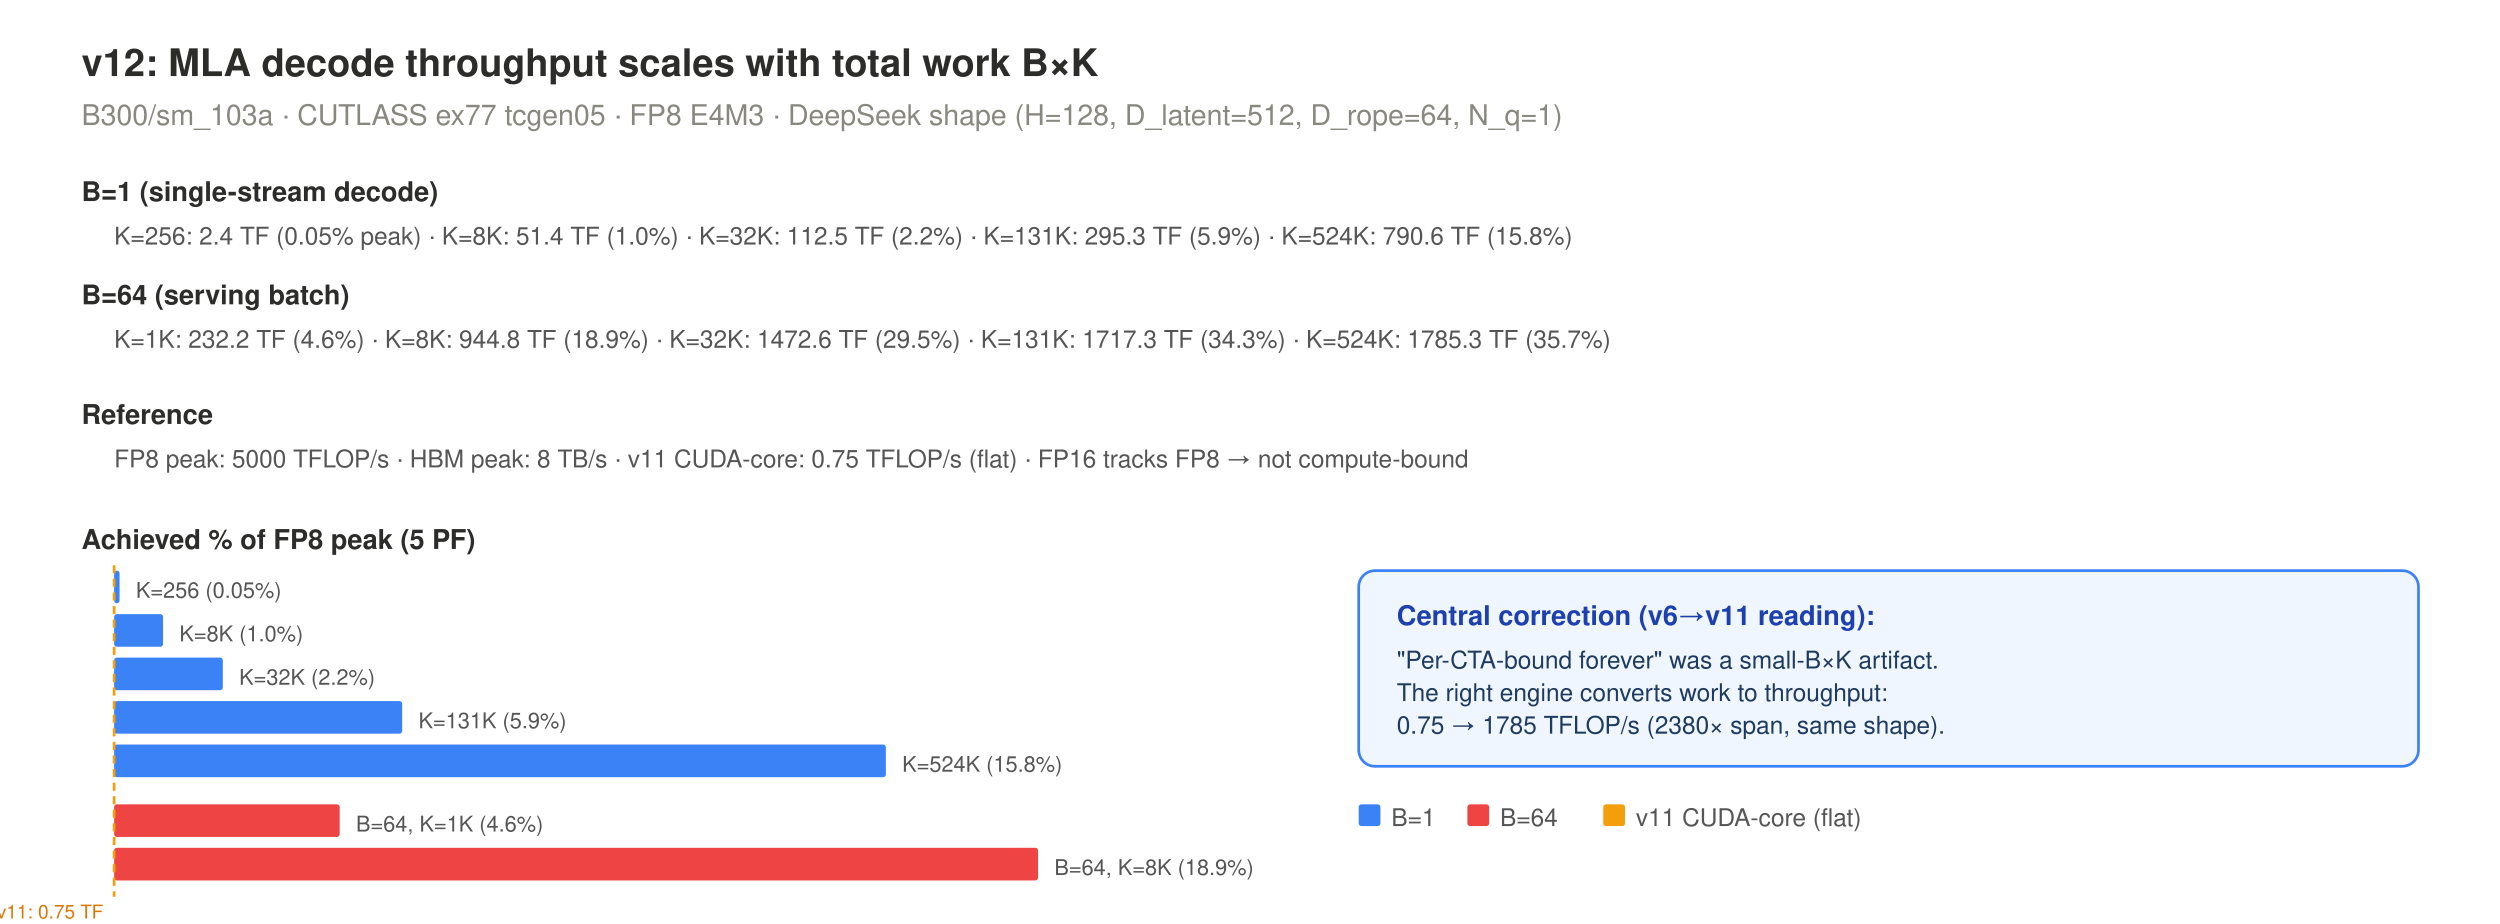
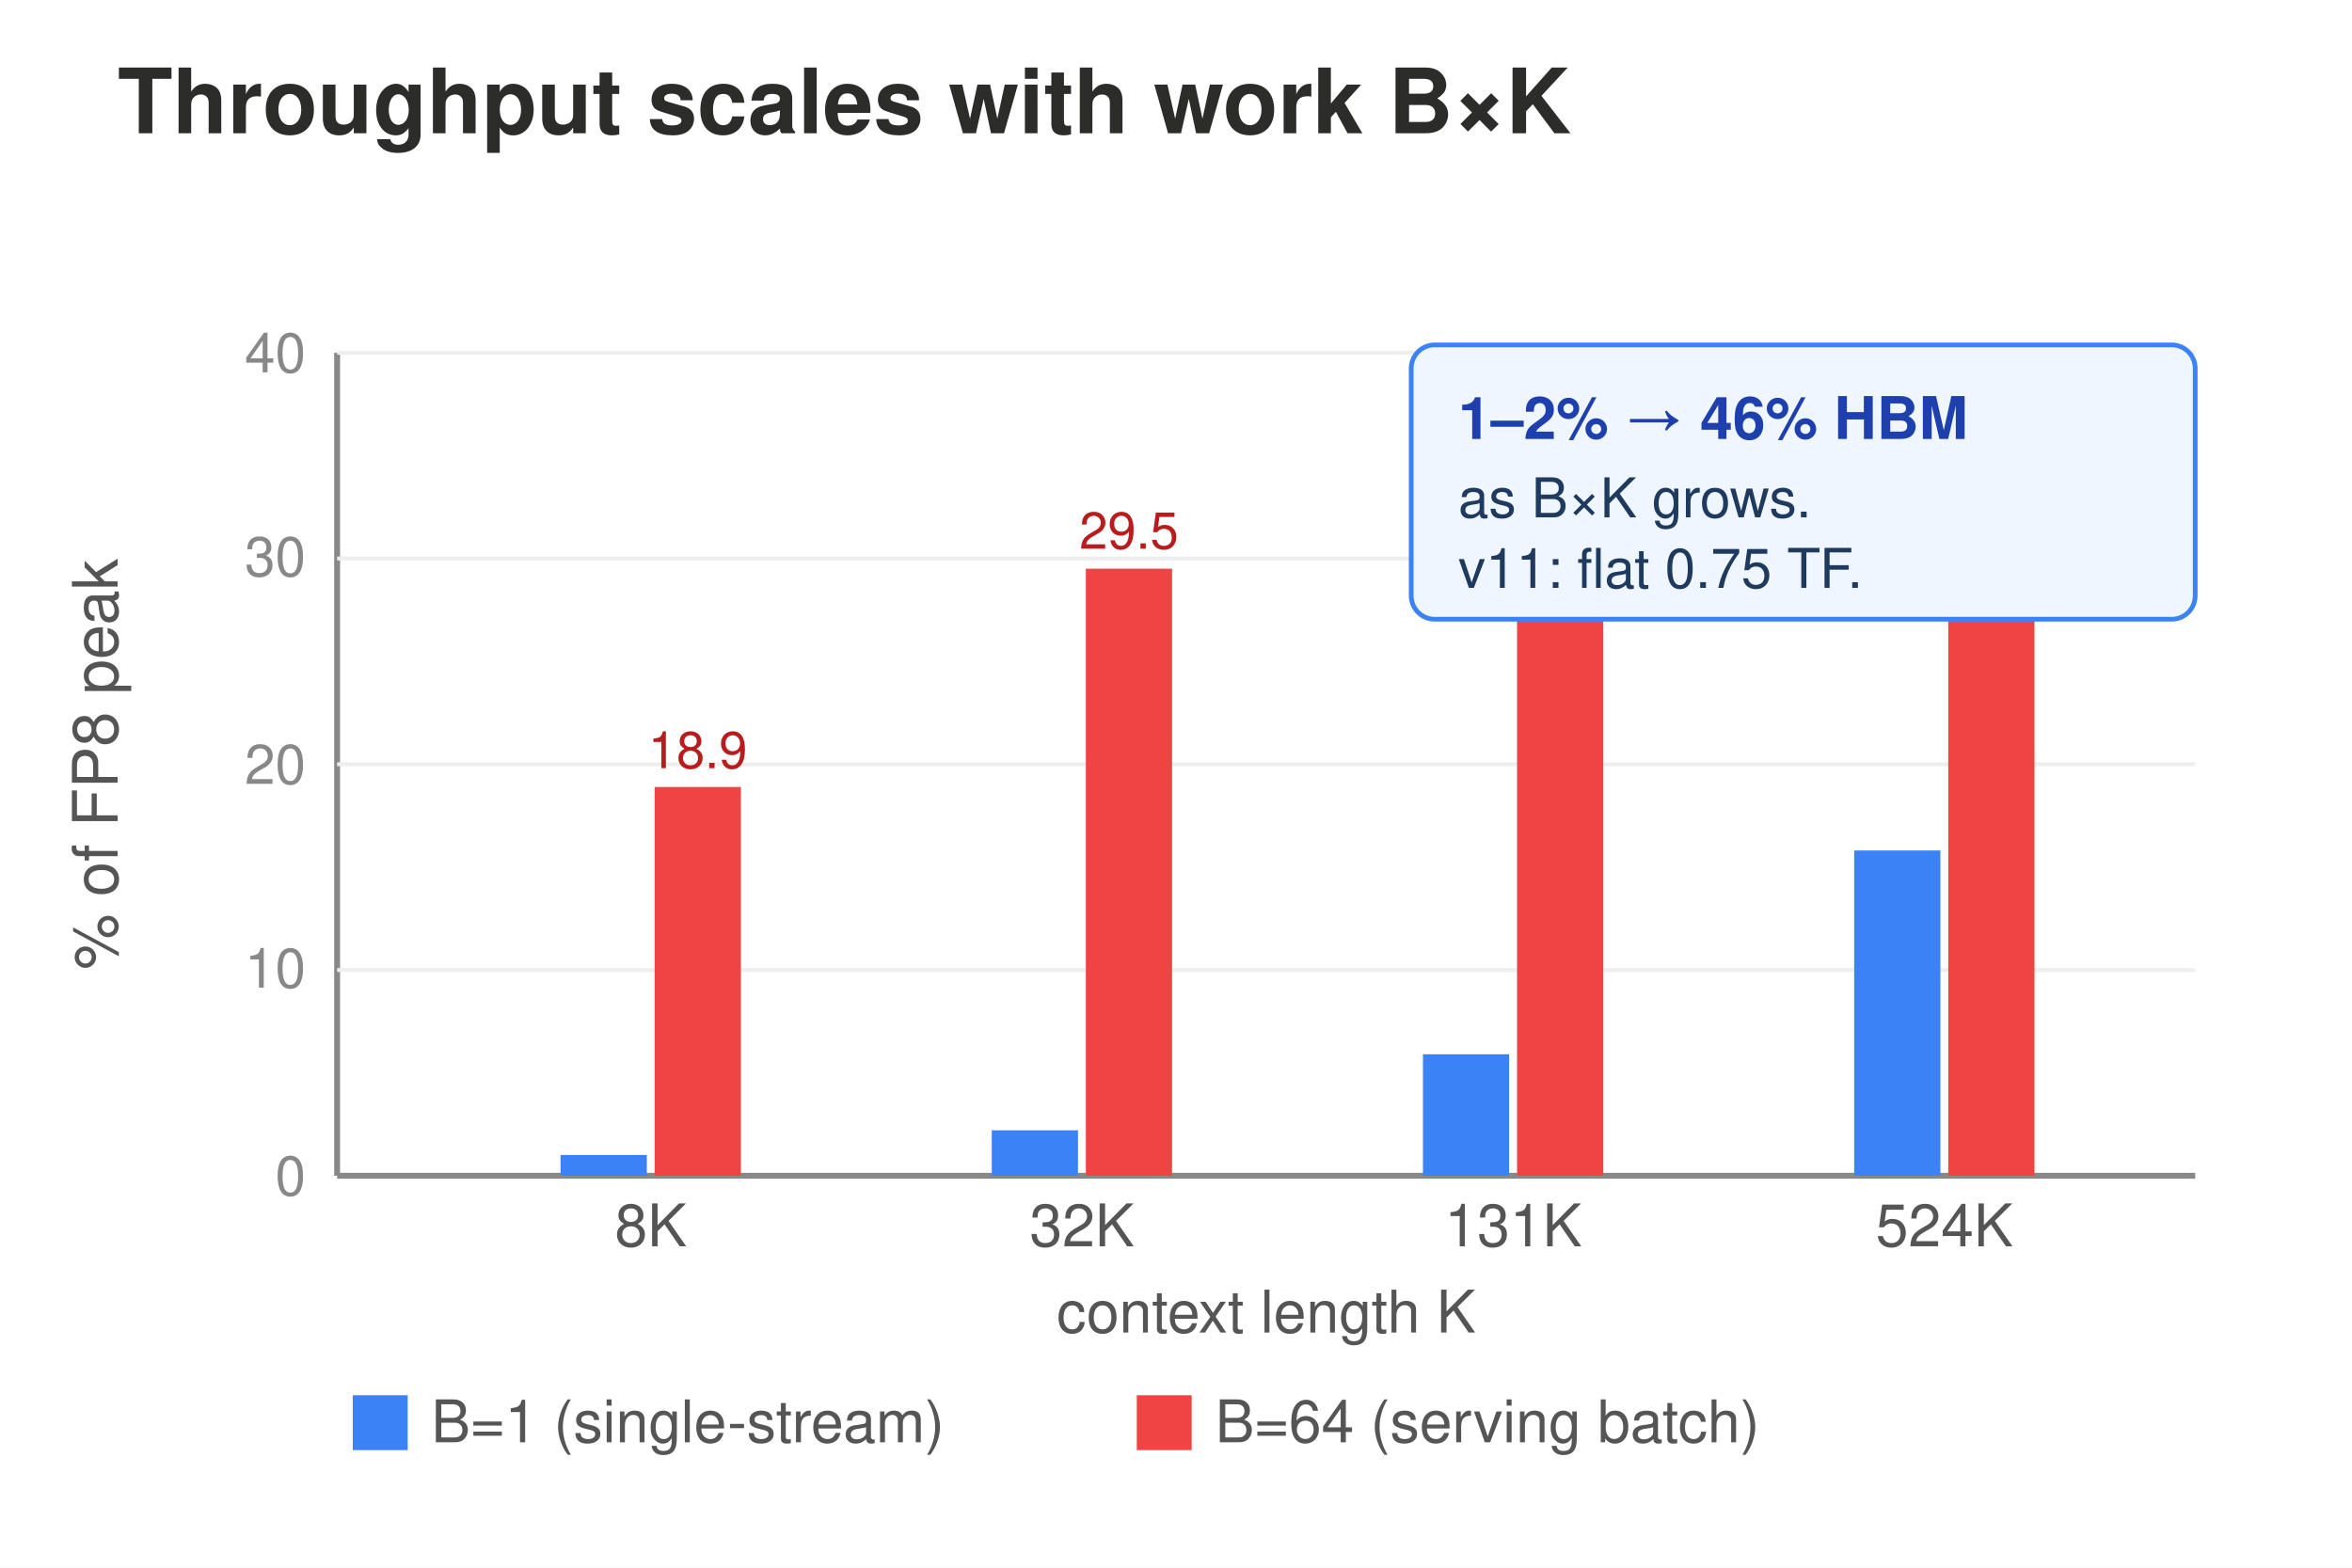
- <svg xmlns="http://www.w3.org/2000/svg" width="100%" viewBox="0 0 920 340" role="img" font-family="Helvetica, Arial, sans-serif">
-   <rect x="0" y="0" width="920" height="340" fill="#ffffff" />
-   <text x="30" y="28" font-size="14" font-weight="600" fill="#2C2C2A">v12: MLA decode throughput scales with total work B×K</text>
-   <text x="30" y="46" font-size="10.5" fill="#888780">B300/sm_103a · CUTLASS ex77 tcgen05 · FP8 E4M3 · DeepSeek shape (H=128, D_latent=512, D_rope=64, N_q=1)</text>
-   <text x="30" y="74" font-size="10" font-weight="600" fill="#2C2C2A">B=1 (single-stream decode)</text>
-   <text x="42" y="90" font-size="9" fill="#555">K=256: 2.4 TF (0.05% peak) · K=8K: 51.4 TF (1.0%) · K=32K: 112.5 TF (2.2%) · K=131K: 295.3 TF (5.9%) · K=524K: 790.6 TF (15.8%)</text>
-   <text x="30" y="112" font-size="10" font-weight="600" fill="#2C2C2A">B=64 (serving batch)</text>
-   <text x="42" y="128" font-size="9" fill="#555">K=1K: 232.2 TF (4.6%) · K=8K: 944.8 TF (18.9%) · K=32K: 1472.6 TF (29.5%) · K=131K: 1717.3 TF (34.3%) · K=524K: 1785.3 TF (35.7%)</text>
-   <text x="30" y="156" font-size="10" font-weight="600" fill="#2C2C2A">Reference</text>
-   <text x="42" y="172" font-size="9" fill="#555">FP8 peak: 5000 TFLOP/s · HBM peak: 8 TB/s · v11 CUDA-core: 0.75 TFLOP/s (flat) · FP16 tracks FP8 → not compute-bound</text>
-   <text x="30" y="202" font-size="10" font-weight="600" fill="#2C2C2A">Achieved % of FP8 peak (5 PF)</text>
-   <rect x="42" y="210" width="2" height="12" rx="1" fill="#3B82F6" />
-   <text x="50" y="220" font-size="8" fill="#555">K=256 (0.05%)</text>
-   <rect x="42" y="226" width="18" height="12" rx="1" fill="#3B82F6" />
-   <text x="66" y="236" font-size="8" fill="#555">K=8K (1.0%)</text>
-   <rect x="42" y="242" width="40" height="12" rx="1" fill="#3B82F6" />
-   <text x="88" y="252" font-size="8" fill="#555">K=32K (2.2%)</text>
-   <rect x="42" y="258" width="106" height="12" rx="1" fill="#3B82F6" />
-   <text x="154" y="268" font-size="8" fill="#555">K=131K (5.9%)</text>
-   <rect x="42" y="274" width="284" height="12" rx="1" fill="#3B82F6" />
-   <text x="332" y="284" font-size="8" fill="#555">K=524K (15.8%)</text>
-   <rect x="42" y="296" width="83" height="12" rx="1" fill="#EF4444" />
-   <text x="131" y="306" font-size="8" fill="#555">B=64, K=1K (4.6%)</text>
-   <rect x="42" y="312" width="340" height="12" rx="1" fill="#EF4444" />
-   <text x="388" y="322" font-size="8" fill="#555">B=64, K=8K (18.9%)</text>
-   <line x1="42" y1="208" x2="42" y2="330" stroke="#F59E0B" stroke-width="1" stroke-dasharray="3,2" />
-   <text x="38" y="338" font-size="7" fill="#D97706" text-anchor="end">v11: 0.75 TF</text>
-   <rect x="500" y="296" width="8" height="8" rx="1" fill="#3B82F6" />
-   <text x="512" y="304" font-size="9" fill="#555">B=1</text>
-   <rect x="540" y="296" width="8" height="8" rx="1" fill="#EF4444" />
-   <text x="552" y="304" font-size="9" fill="#555">B=64</text>
-   <rect x="590" y="296" width="8" height="8" rx="1" fill="#F59E0B" />
-   <text x="602" y="304" font-size="9" fill="#555">v11 CUDA-core (flat)</text>
-   <rect x="500" y="210" width="390" height="72" rx="6" fill="#EFF6FF" stroke="#3B82F6" stroke-width="1" />
-   <text x="514" y="230" font-size="10" font-weight="600" fill="#1E40AF">Central correction (v6→v11 reading):</text>
-   <text x="514" y="246" font-size="9" fill="#1E3A5F">"Per-CTA-bound forever" was a small-B×K artifact.</text>
-   <text x="514" y="258" font-size="9" fill="#1E3A5F">The right engine converts work to throughput:</text>
-   <text x="514" y="270" font-size="9" fill="#1E3A5F">0.75 → 1785 TFLOP/s (2380× span, same shape).</text>
+ <svg xmlns="http://www.w3.org/2000/svg" width="100%" viewBox="0 0 600 400" role="img" font-family="Helvetica, Arial, sans-serif">
+   <rect x="0" y="0" width="600" height="400" fill="#ffffff" />
+   <text x="30" y="34" font-size="23" font-weight="700" fill="#2C2C2A">Throughput scales with work B×K</text>
+   <line x1="86" y1="90" x2="86" y2="300" stroke="#888" stroke-width="1.5" />
+   <line x1="86" y1="300" x2="560" y2="300" stroke="#888" stroke-width="1.5" />
+   <text x="30" y="195" font-size="16" fill="#555" transform="rotate(-90 30 195)" text-anchor="middle">% of FP8 peak</text>
+   <line x1="86" y1="247.5" x2="560" y2="247.5" stroke="#eee" stroke-width="1" />
+   <line x1="86" y1="195" x2="560" y2="195" stroke="#eee" stroke-width="1" />
+   <line x1="86" y1="142.5" x2="560" y2="142.5" stroke="#eee" stroke-width="1" />
+   <line x1="86" y1="90" x2="560" y2="90" stroke="#eee" stroke-width="1" />
+   <text x="78" y="305" font-size="14" fill="#888" text-anchor="end">0</text>
+   <text x="78" y="252" font-size="14" fill="#888" text-anchor="end">10</text>
+   <text x="78" y="200" font-size="14" fill="#888" text-anchor="end">20</text>
+   <text x="78" y="147" font-size="14" fill="#888" text-anchor="end">30</text>
+   <text x="78" y="95" font-size="14" fill="#888" text-anchor="end">40</text>
+   <rect x="143" y="294.7" width="22" height="5.3" fill="#3B82F6" />
+   <rect x="167" y="200.8" width="22" height="99.2" fill="#EF4444" />
+   <text x="166" y="318" font-size="15" fill="#555" text-anchor="middle">8K</text>
+   <rect x="253" y="288.4" width="22" height="11.6" fill="#3B82F6" />
+   <rect x="277" y="145.1" width="22" height="154.9" fill="#EF4444" />
+   <text x="276" y="318" font-size="15" fill="#555" text-anchor="middle">32K</text>
+   <rect x="363" y="269" width="22" height="31" fill="#3B82F6" />
+   <rect x="387" y="119.9" width="22" height="180.1" fill="#EF4444" />
+   <text x="386" y="318" font-size="15" fill="#555" text-anchor="middle">131K</text>
+   <rect x="473" y="217" width="22" height="83" fill="#3B82F6" />
+   <rect x="497" y="112.5" width="22" height="187.5" fill="#EF4444" />
+   <text x="496" y="318" font-size="15" fill="#555" text-anchor="middle">524K</text>
+   <text x="323" y="340" font-size="15" fill="#555" text-anchor="middle">context length K</text>
+   <text x="178" y="196" font-size="13" fill="#B91C1C" text-anchor="middle">18.9</text>
+   <text x="288" y="140" font-size="13" fill="#B91C1C" text-anchor="middle">29.5</text>
+   <text x="398" y="115" font-size="13" fill="#B91C1C" text-anchor="middle">34.3</text>
+   <text x="508" y="108" font-size="13" fill="#B91C1C" text-anchor="middle">35.7</text>
+   <rect x="90" y="356" width="14" height="14" fill="#3B82F6" />
+   <text x="110" y="368" font-size="15" fill="#555">B=1 (single-stream)</text>
+   <rect x="290" y="356" width="14" height="14" fill="#EF4444" />
+   <text x="310" y="368" font-size="15" fill="#555">B=64 (serving batch)</text>
+   <rect x="360" y="88" width="200" height="70" rx="6" fill="#EFF6FF" stroke="#3B82F6" stroke-width="1.2" />
+   <text x="372" y="112" font-size="15" font-weight="700" fill="#1E40AF">1–2% → 46% HBM</text>
+   <text x="372" y="132" font-size="14" fill="#1E3A5F">as B×K grows.</text>
+   <text x="372" y="150" font-size="14" fill="#1E3A5F">v11: flat 0.75 TF.</text>
</svg>
